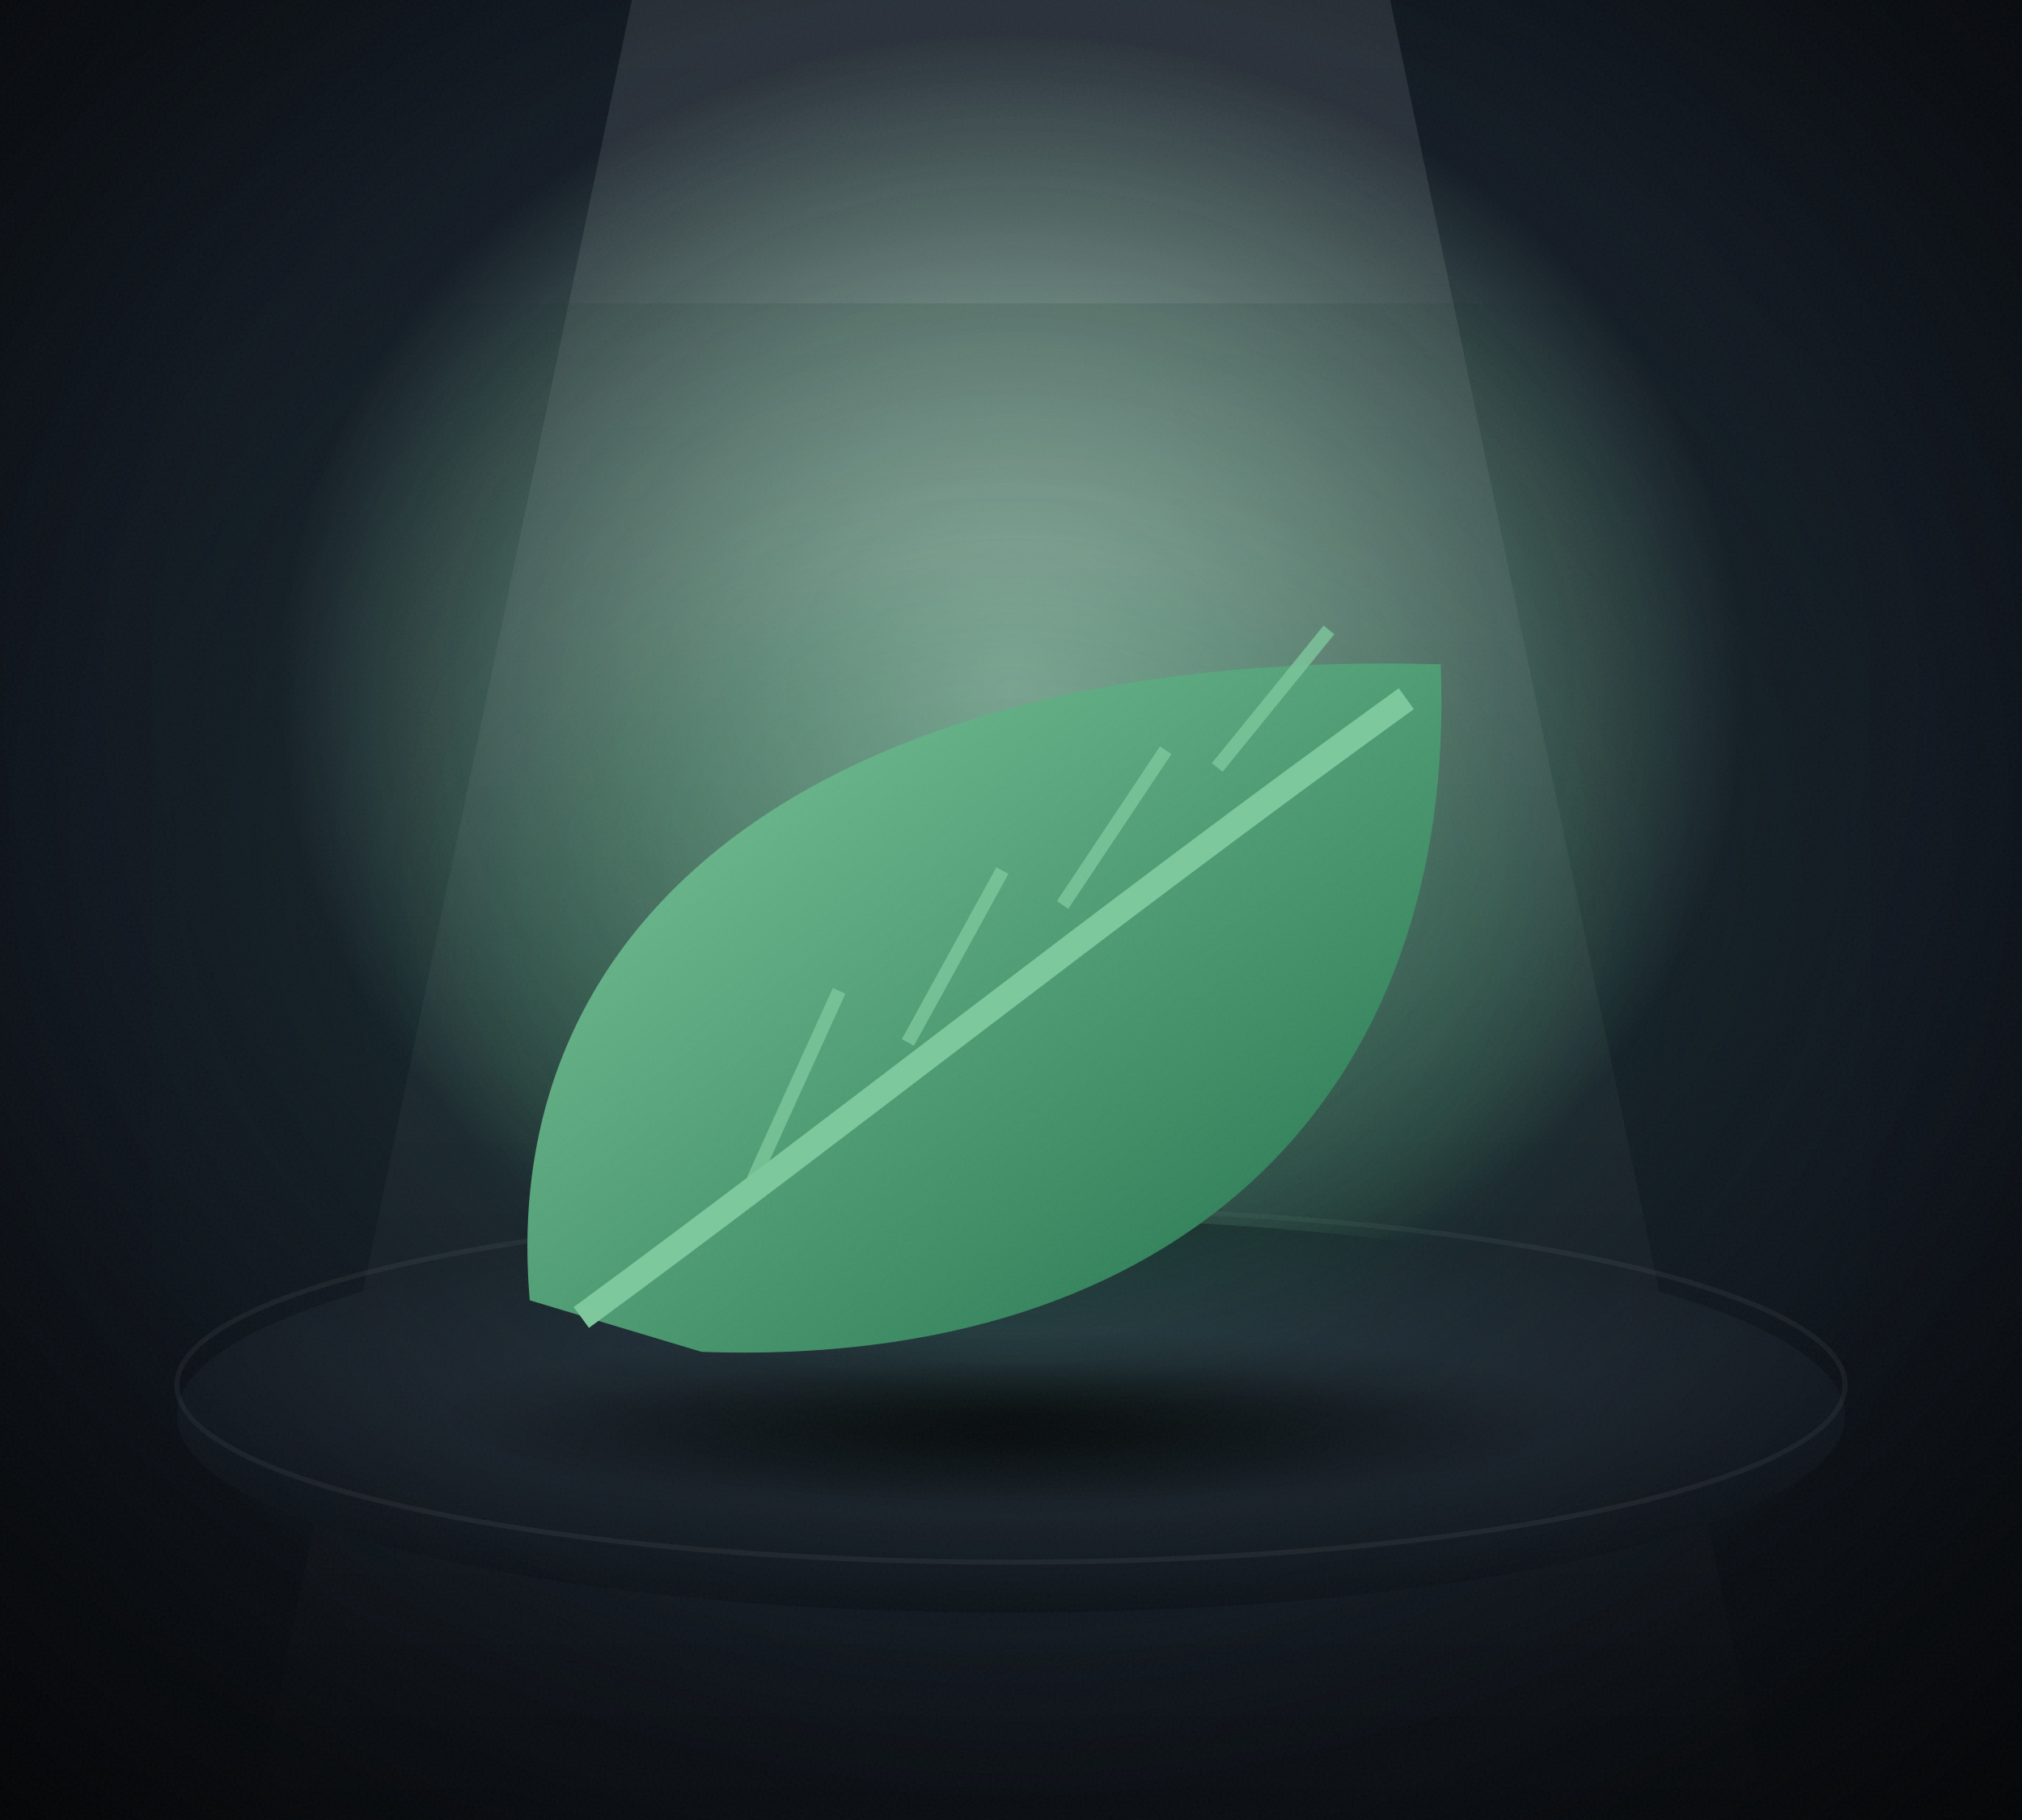
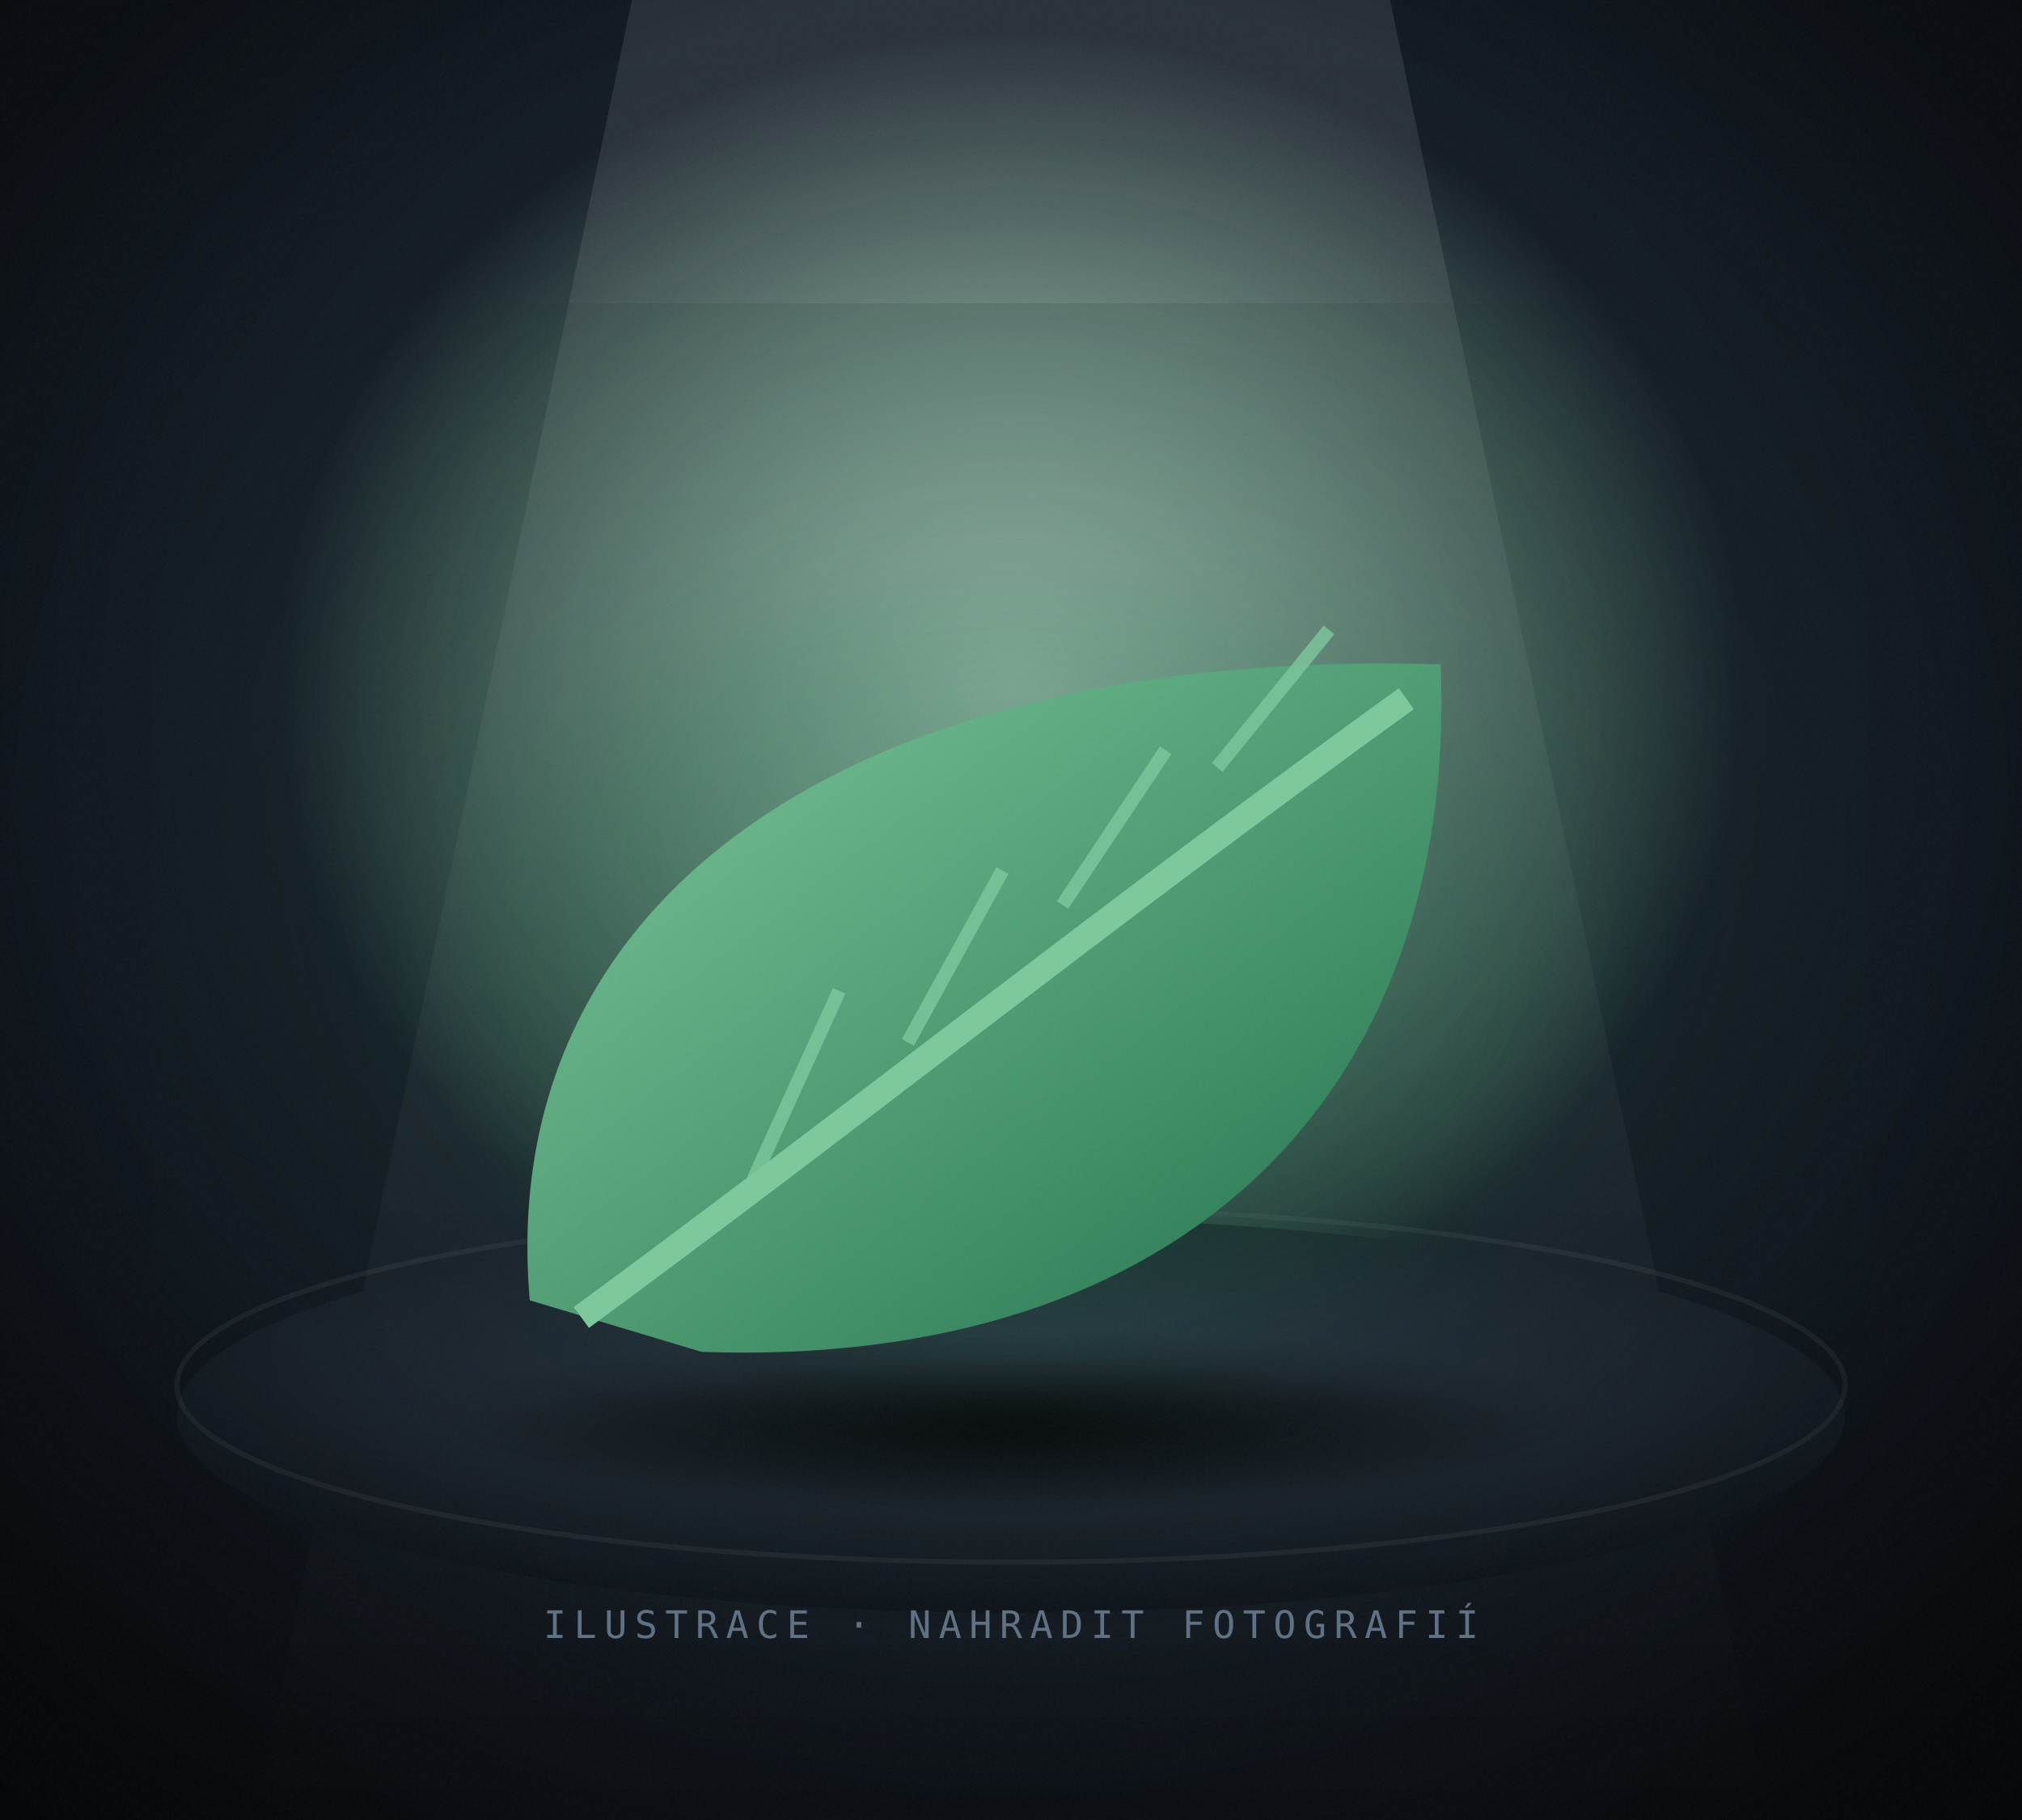
<svg xmlns="http://www.w3.org/2000/svg" viewBox="0 0 800 720" width="800" height="720">
  <defs>
    <radialGradient id="bg-kale" cx="50%" cy="38%" r="80%">
      <stop offset="0%" stop-color="#1f6f4a" stop-opacity="0.28" />
      <stop offset="45%" stop-color="#121a24" />
      <stop offset="100%" stop-color="#06080b" />
    </radialGradient>
    <linearGradient id="beam-kale" x1="0" y1="0" x2="0" y2="1">
      <stop offset="0%" stop-color="#ffffff" stop-opacity="0.10" />
      <stop offset="100%" stop-color="#ffffff" stop-opacity="0" />
    </linearGradient>
    <radialGradient id="slab-kale" cx="50%" cy="35%" r="65%">
      <stop offset="0%" stop-color="#2a3644" />
      <stop offset="70%" stop-color="#151c25" />
      <stop offset="100%" stop-color="#0c1117" />
    </radialGradient>
    <radialGradient id="shadow-kale" cx="50%" cy="50%" r="50%">
      <stop offset="0%" stop-color="#000" stop-opacity="0.65" />
      <stop offset="100%" stop-color="#000" stop-opacity="0" />
    </radialGradient>
    <radialGradient id="vig-kale" cx="50%" cy="45%" r="75%">
      <stop offset="60%" stop-color="#000" stop-opacity="0" />
      <stop offset="100%" stop-color="#000" stop-opacity="0.55" />
    </radialGradient>
    <filter id="grain-kale">
      <feTurbulence type="fractalNoise" baseFrequency="0.9" numOctaves="2" stitchTiles="stitch" />
      <feColorMatrix values="0 0 0 0 1  0 0 0 0 1  0 0 0 0 1  0 0 0 0.05 0" />
    </filter>
    <filter id="soft-kale" x="-20%" y="-20%" width="140%" height="140%">
      <feGaussianBlur stdDeviation="22" />
    </filter>
  </defs>
  <rect width="800" height="720" fill="url(#bg-kale)" />
  <path d="M250,0 L550,0 L700,720 L100,720 Z" fill="url(#beam-kale)" />
  <ellipse cx="400" cy="560" rx="330" ry="78" fill="url(#slab-kale)" />
  <ellipse cx="400" cy="548" rx="330" ry="70" fill="none" stroke="#ffffff" stroke-opacity="0.06" stroke-width="2" />
  <ellipse cx="400" cy="560" rx="230" ry="34" fill="url(#shadow-kale)" />
  <ellipse cx="400" cy="380" rx="220" ry="150" fill="#1f6f4a" opacity="0.18" filter="url(#soft-kale)" />
  <svg x="60" y="120" width="680" height="544" viewBox="0 0 200 160" class="" aria-hidden="true">
    <defs>
      <radialGradient id="gleaf1f6f4abg" cx="50%" cy="40%" r="70%">
        <stop offset="0%" stop-color="#1f6f4a" stop-opacity="0.35" />
        <stop offset="100%" stop-color="#0a0d12" stop-opacity="0" />
      </radialGradient>
      <linearGradient id="gleaf1f6f4a" x1="0" y1="0" x2="1" y2="1">
        <stop offset="0%" stop-color="#7cc79b" />
        <stop offset="100%" stop-color="#1f6f4a" />
      </linearGradient>
      <radialGradient id="gleaf1f6f4ash" cx="50%" cy="50%" r="50%">
        <stop offset="0%" stop-color="#000" stop-opacity="0.55" />
        <stop offset="100%" stop-color="#000" stop-opacity="0" />
      </radialGradient>
    </defs>
    <rect width="200" height="160" fill="url(#gleaf1f6f4abg)" />
    <ellipse cx="100" cy="132" rx="62" ry="9" fill="url(#gleaf1f6f4ash)" />
    <g>
      <path d="M44,116 C40,70 80,40 150,42 C152,92 120,124 64,122 Z" fill="url(#gleaf1f6f4a)" />
      <path d="M50,118 C80,96 110,72 146,46" stroke="#7cc79b" stroke-width="3" fill="none" />
      <path d="M70,102 l10,-22" stroke="#7cc79b" stroke-width="1.6" opacity="0.8" />
      <path d="M88,86 l11,-20" stroke="#7cc79b" stroke-width="1.6" opacity="0.8" />
      <path d="M106,70 l12,-18" stroke="#7cc79b" stroke-width="1.6" opacity="0.8" />
      <path d="M124,54 l13,-16" stroke="#7cc79b" stroke-width="1.6" opacity="0.8" />
    </g>
  </svg>
  <rect width="800" height="720" fill="url(#vig-kale)" />
  <rect width="800" height="720" filter="url(#grain-kale)" opacity="0.6" />
+   <text x="400" y="648" text-anchor="middle" font-family="ui-monospace, Menlo, monospace" font-size="15" letter-spacing="3" fill="#5f7183">ILUSTRACE · NAHRADIT FOTOGRAFIÍ</text>
</svg>
